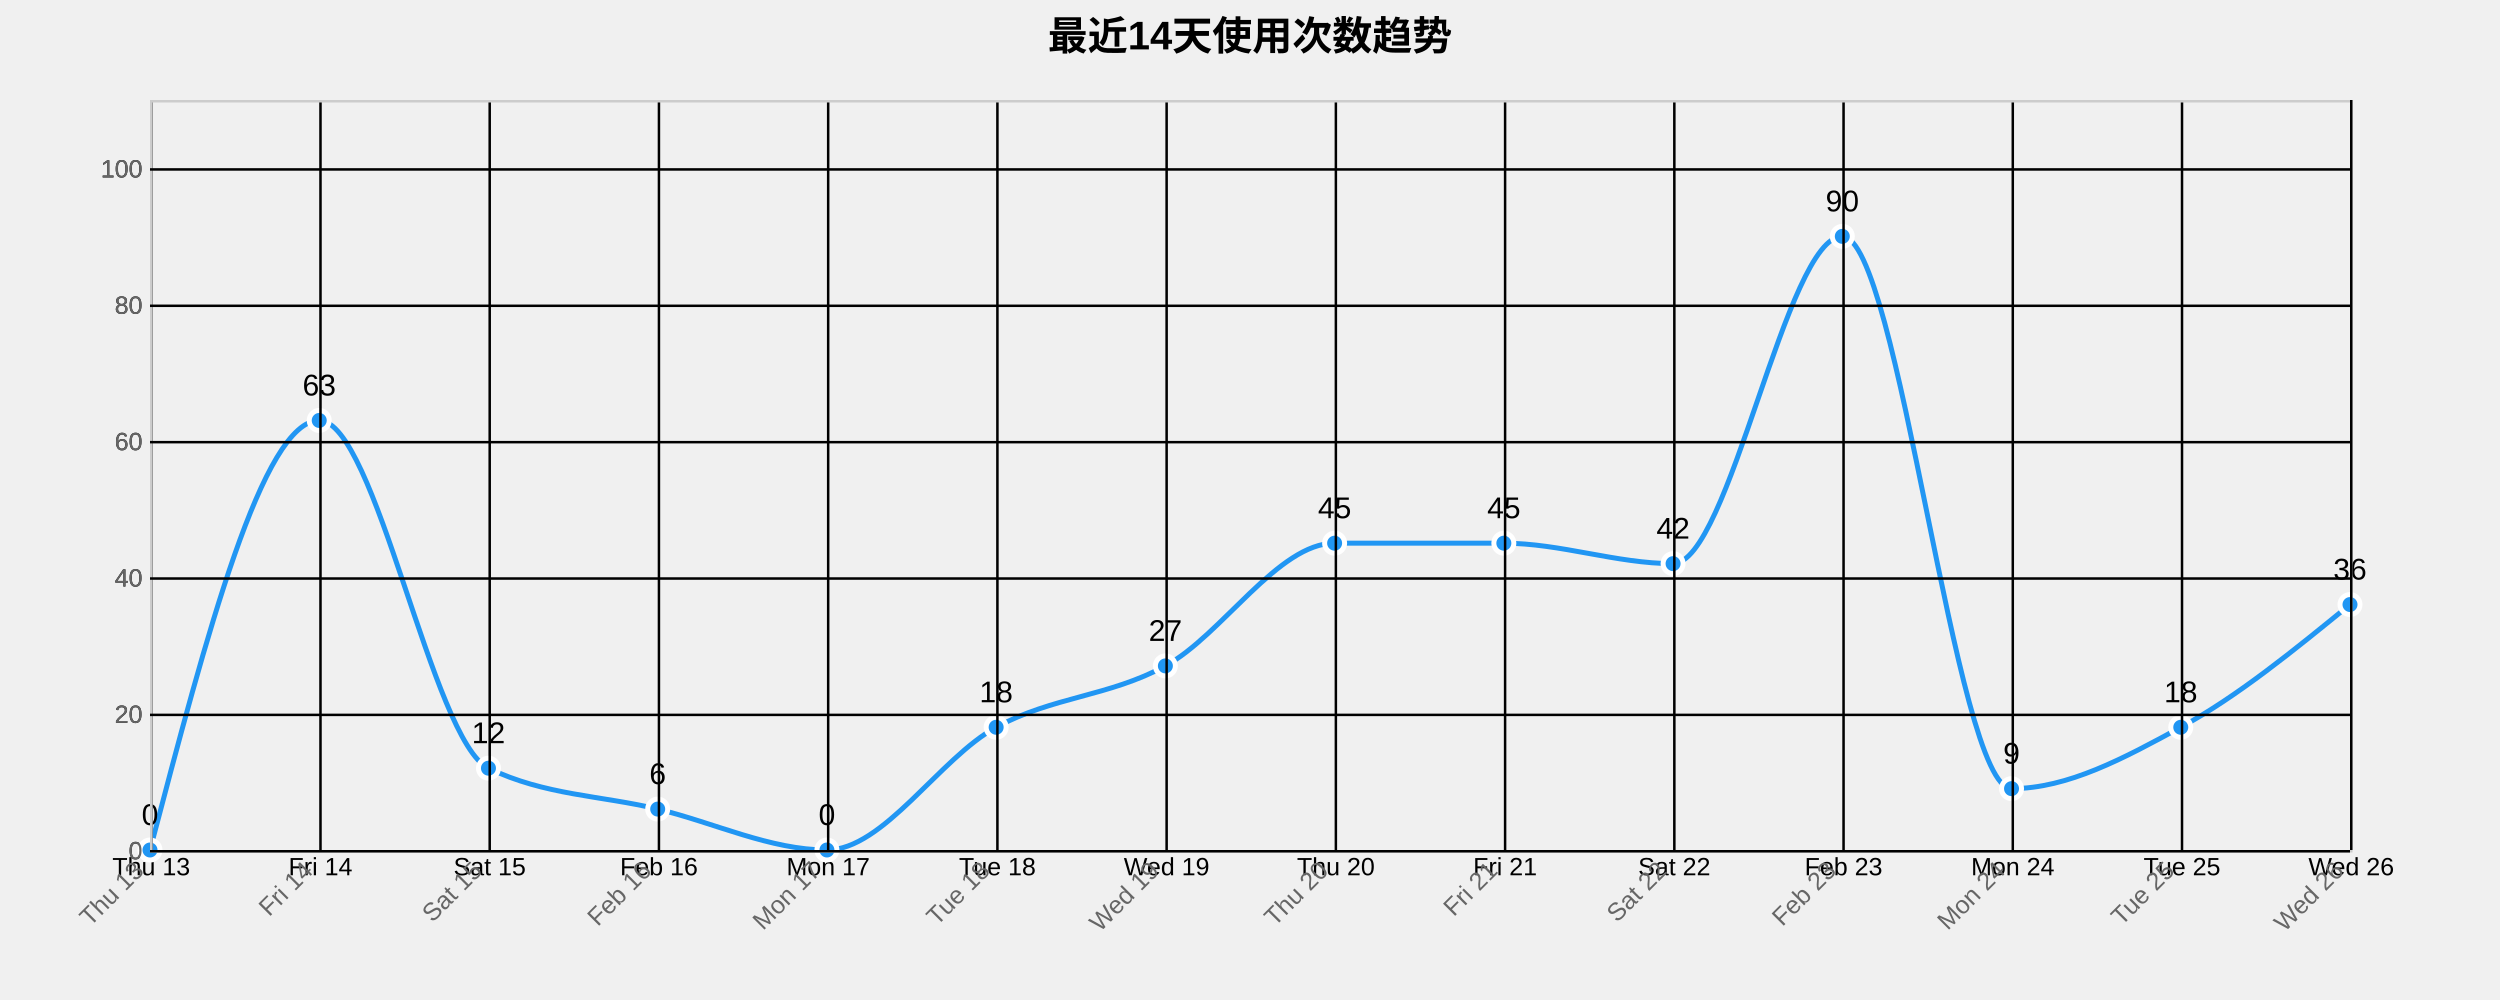
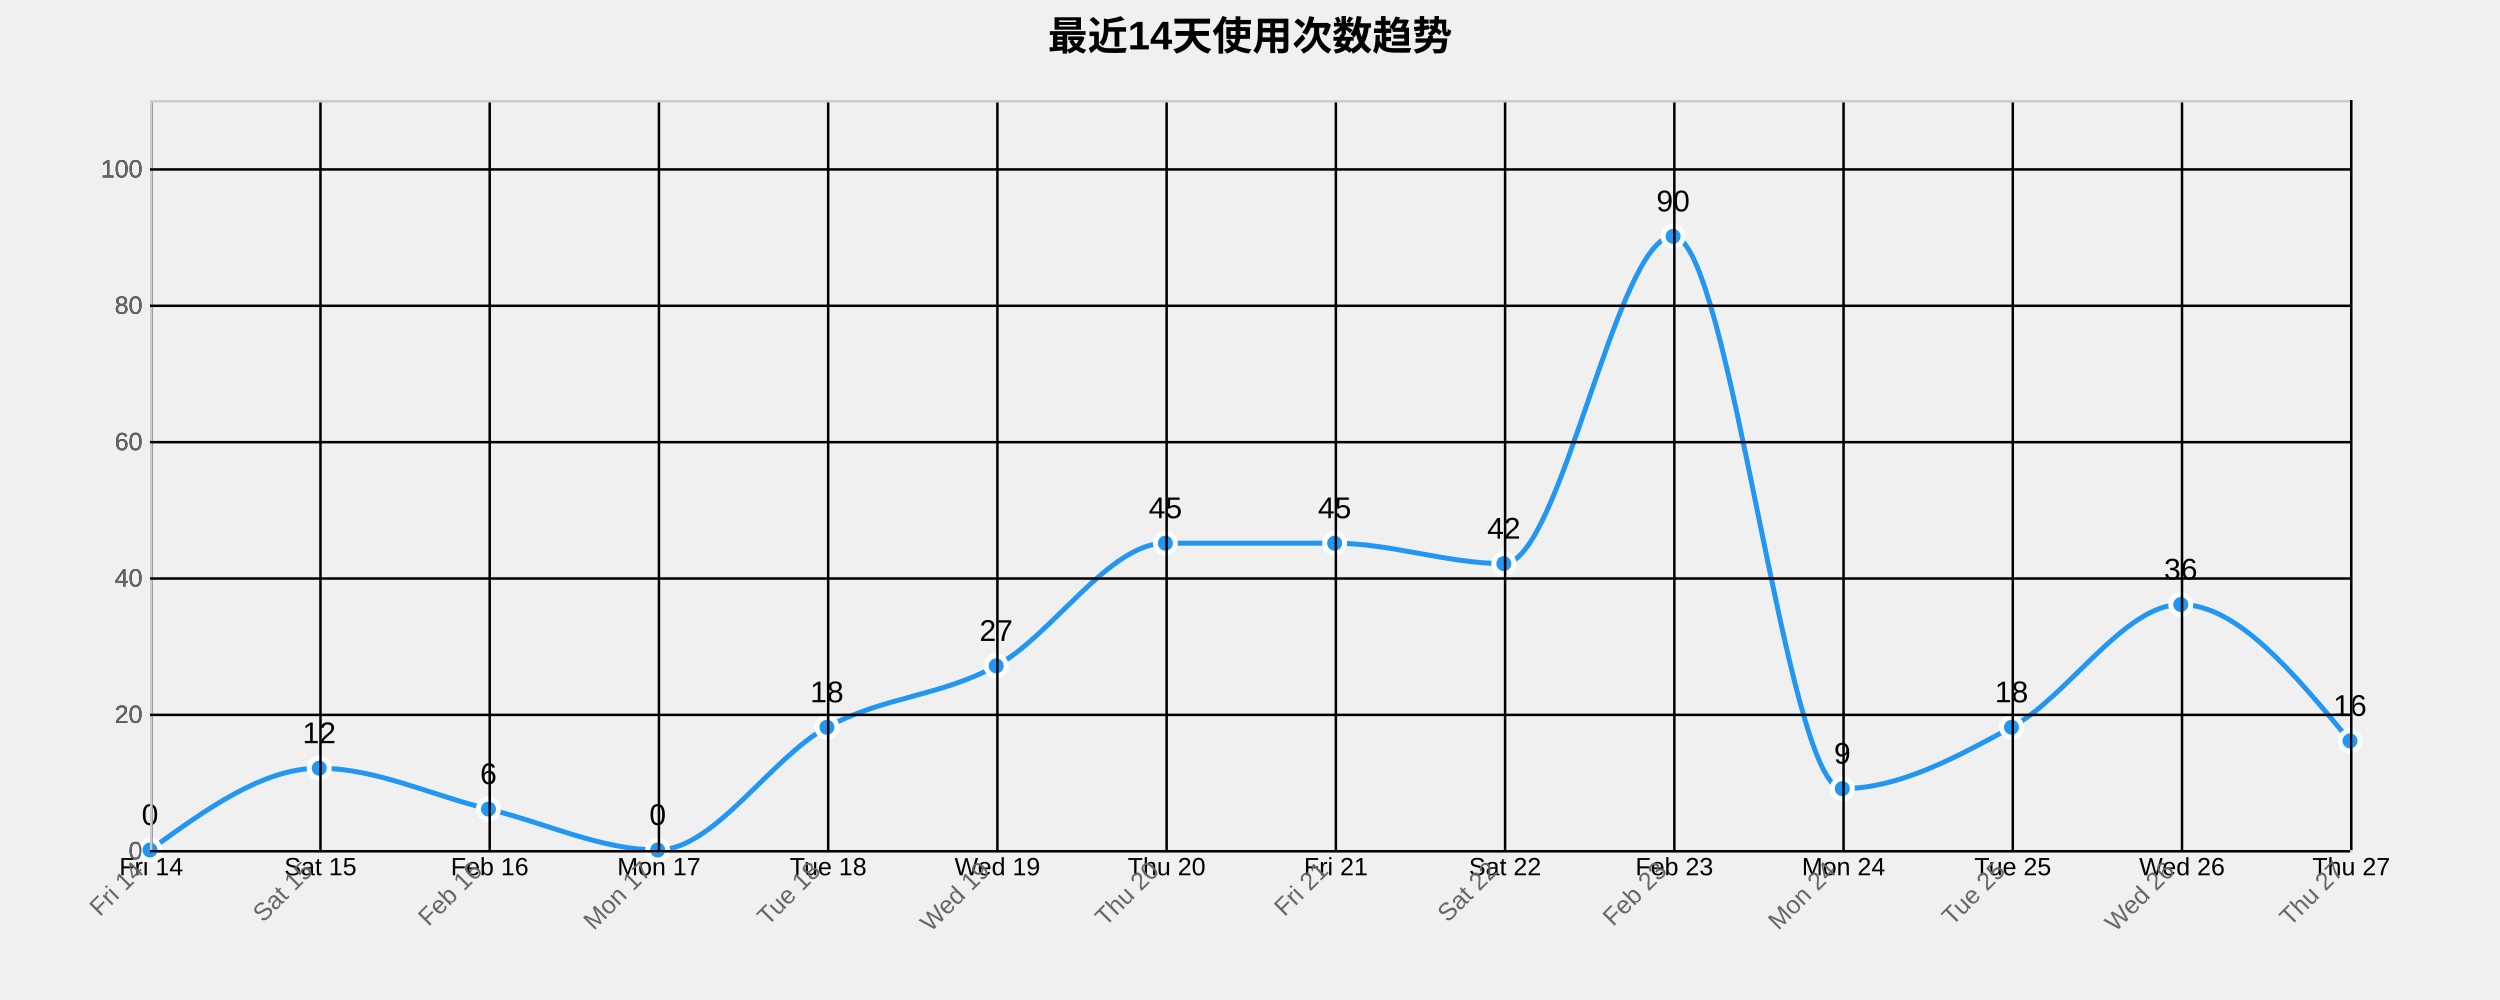
<svg xmlns="http://www.w3.org/2000/svg" width="1000" height="400">
  <g transform="translate(60,40)">
    <text x="440" y="-20" text-anchor="middle" style="font-size: 16px; font-weight: bold;">最近14天使用次数趋势</text>
    <g class="grid" transform="translate(0,300)" fill="none" font-size="10" font-family="sans-serif" text-anchor="middle">
      <path class="domain" stroke="currentColor" d="M0.5,-300V0.5H880.5V-300" />
      <g class="tick" opacity="1" transform="translate(0.5,0)">
        <line stroke="currentColor" y2="-300" />
-         <text fill="currentColor" y="3" dy="0.71em">Thu 13</text>
+         <text fill="currentColor" y="3" dy="0.71em">Fri 14</text>
      </g>
      <g class="tick" opacity="1" transform="translate(68.19231,0)">
        <line stroke="currentColor" y2="-300" />
-         <text fill="currentColor" y="3" dy="0.71em">Fri 14</text>
+         <text fill="currentColor" y="3" dy="0.71em">Sat 15</text>
      </g>
      <g class="tick" opacity="1" transform="translate(135.8846,0)">
        <line stroke="currentColor" y2="-300" />
-         <text fill="currentColor" y="3" dy="0.71em">Sat 15</text>
+         <text fill="currentColor" y="3" dy="0.71em">Feb 16</text>
      </g>
      <g class="tick" opacity="1" transform="translate(203.5769,0)">
        <line stroke="currentColor" y2="-300" />
-         <text fill="currentColor" y="3" dy="0.71em">Feb 16</text>
+         <text fill="currentColor" y="3" dy="0.71em">Mon 17</text>
      </g>
      <g class="tick" opacity="1" transform="translate(271.2692,0)">
        <line stroke="currentColor" y2="-300" />
-         <text fill="currentColor" y="3" dy="0.71em">Mon 17</text>
+         <text fill="currentColor" y="3" dy="0.71em">Tue 18</text>
      </g>
      <g class="tick" opacity="1" transform="translate(338.9615,0)">
        <line stroke="currentColor" y2="-300" />
-         <text fill="currentColor" y="3" dy="0.71em">Tue 18</text>
+         <text fill="currentColor" y="3" dy="0.71em">Wed 19</text>
      </g>
      <g class="tick" opacity="1" transform="translate(406.6538,0)">
        <line stroke="currentColor" y2="-300" />
-         <text fill="currentColor" y="3" dy="0.71em">Wed 19</text>
+         <text fill="currentColor" y="3" dy="0.71em">Thu 20</text>
      </g>
      <g class="tick" opacity="1" transform="translate(474.3462,0)">
        <line stroke="currentColor" y2="-300" />
-         <text fill="currentColor" y="3" dy="0.71em">Thu 20</text>
+         <text fill="currentColor" y="3" dy="0.71em">Fri 21</text>
      </g>
      <g class="tick" opacity="1" transform="translate(542.0385,0)">
        <line stroke="currentColor" y2="-300" />
-         <text fill="currentColor" y="3" dy="0.71em">Fri 21</text>
+         <text fill="currentColor" y="3" dy="0.71em">Sat 22</text>
      </g>
      <g class="tick" opacity="1" transform="translate(609.7308,0)">
        <line stroke="currentColor" y2="-300" />
-         <text fill="currentColor" y="3" dy="0.71em">Sat 22</text>
+         <text fill="currentColor" y="3" dy="0.71em">Feb 23</text>
      </g>
      <g class="tick" opacity="1" transform="translate(677.4231,0)">
        <line stroke="currentColor" y2="-300" />
-         <text fill="currentColor" y="3" dy="0.71em">Feb 23</text>
+         <text fill="currentColor" y="3" dy="0.71em">Mon 24</text>
      </g>
      <g class="tick" opacity="1" transform="translate(745.1154,0)">
        <line stroke="currentColor" y2="-300" />
-         <text fill="currentColor" y="3" dy="0.71em">Mon 24</text>
+         <text fill="currentColor" y="3" dy="0.71em">Tue 25</text>
      </g>
      <g class="tick" opacity="1" transform="translate(812.8077,0)">
        <line stroke="currentColor" y2="-300" />
-         <text fill="currentColor" y="3" dy="0.71em">Tue 25</text>
+         <text fill="currentColor" y="3" dy="0.71em">Wed 26</text>
      </g>
      <g class="tick" opacity="1" transform="translate(880.5,0)">
        <line stroke="currentColor" y2="-300" />
-         <text fill="currentColor" y="3" dy="0.71em">Wed 26</text>
+         <text fill="currentColor" y="3" dy="0.71em">Thu 27</text>
      </g>
    </g>
    <g class="grid" fill="none" font-size="10" font-family="sans-serif" text-anchor="end">
      <path class="domain" stroke="currentColor" d="M880,300.5H0.5V0.5H880" />
      <g class="tick" opacity="1" transform="translate(0,300.5)">
        <line stroke="currentColor" x2="880" />
        <text fill="currentColor" x="-3" dy="0.32em">0</text>
      </g>
      <g class="tick" opacity="1" transform="translate(0,245.9545)">
        <line stroke="currentColor" x2="880" />
        <text fill="currentColor" x="-3" dy="0.32em">20</text>
      </g>
      <g class="tick" opacity="1" transform="translate(0,191.4091)">
        <line stroke="currentColor" x2="880" />
        <text fill="currentColor" x="-3" dy="0.32em">40</text>
      </g>
      <g class="tick" opacity="1" transform="translate(0,136.8636)">
        <line stroke="currentColor" x2="880" />
        <text fill="currentColor" x="-3" dy="0.32em">60</text>
      </g>
      <g class="tick" opacity="1" transform="translate(0,82.31818)">
        <line stroke="currentColor" x2="880" />
        <text fill="currentColor" x="-3" dy="0.32em">80</text>
      </g>
      <g class="tick" opacity="1" transform="translate(0,27.77273)">
        <line stroke="currentColor" x2="880" />
        <text fill="currentColor" x="-3" dy="0.32em">100</text>
      </g>
    </g>
-     <path class="area" d="M0,300C22.564,214.091,45.128,128.182,67.692,128.182C90.256,128.182,112.821,256.364,135.385,267.273C157.949,278.182,180.513,278.182,203.077,283.636C225.641,289.091,248.205,300,270.769,300C293.333,300,315.897,263.182,338.462,250.909C361.026,238.636,383.59,238.636,406.154,226.364C428.718,214.091,451.282,177.273,473.846,177.273C496.41,177.273,518.974,177.273,541.538,177.273C564.103,177.273,586.667,185.455,609.231,185.455C631.795,185.455,654.359,54.545,676.923,54.545C699.487,54.545,722.051,275.455,744.615,275.455C767.179,275.455,789.744,263.182,812.308,250.909C834.872,238.636,857.436,220.227,880,201.818L880,300C857.436,300,834.872,300,812.308,300C789.744,300,767.179,300,744.615,300C722.051,300,699.487,300,676.923,300C654.359,300,631.795,300,609.231,300C586.667,300,564.103,300,541.538,300C518.974,300,496.41,300,473.846,300C451.282,300,428.718,300,406.154,300C383.59,300,361.026,300,338.462,300C315.897,300,293.333,300,270.769,300C248.205,300,225.641,300,203.077,300C180.513,300,157.949,300,135.385,300C112.821,300,90.256,300,67.692,300C45.128,300,22.564,300,0,300Z" style="fill: url(#area-gradient); opacity: 0.3;" />
-     <path class="line" d="M0,300C22.564,214.091,45.128,128.182,67.692,128.182C90.256,128.182,112.821,256.364,135.385,267.273C157.949,278.182,180.513,278.182,203.077,283.636C225.641,289.091,248.205,300,270.769,300C293.333,300,315.897,263.182,338.462,250.909C361.026,238.636,383.59,238.636,406.154,226.364C428.718,214.091,451.282,177.273,473.846,177.273C496.41,177.273,518.974,177.273,541.538,177.273C564.103,177.273,586.667,185.455,609.231,185.455C631.795,185.455,654.359,54.545,676.923,54.545C699.487,54.545,722.051,275.455,744.615,275.455C767.179,275.455,789.744,263.182,812.308,250.909C834.872,238.636,857.436,220.227,880,201.818" style="fill: none; stroke: #2196F3; stroke-width: 2px;" />
+     <path class="area" d="M0,300C22.564,283.636,45.128,267.273,67.692,267.273C90.256,267.273,112.821,278.182,135.385,283.636C157.949,289.091,180.513,300,203.077,300C225.641,300,248.205,263.182,270.769,250.909C293.333,238.636,315.897,238.636,338.462,226.364C361.026,214.091,383.59,177.273,406.154,177.273C428.718,177.273,451.282,177.273,473.846,177.273C496.41,177.273,518.974,185.455,541.538,185.455C564.103,185.455,586.667,54.545,609.231,54.545C631.795,54.545,654.359,275.455,676.923,275.455C699.487,275.455,722.051,263.182,744.615,250.909C767.179,238.636,789.744,201.818,812.308,201.818C834.872,201.818,857.436,229.091,880,256.364L880,300C857.436,300,834.872,300,812.308,300C789.744,300,767.179,300,744.615,300C722.051,300,699.487,300,676.923,300C654.359,300,631.795,300,609.231,300C586.667,300,564.103,300,541.538,300C518.974,300,496.41,300,473.846,300C451.282,300,428.718,300,406.154,300C383.59,300,361.026,300,338.462,300C315.897,300,293.333,300,270.769,300C248.205,300,225.641,300,203.077,300C180.513,300,157.949,300,135.385,300C112.821,300,90.256,300,67.692,300C45.128,300,22.564,300,0,300Z" style="fill: url(#area-gradient); opacity: 0.3;" />
+     <path class="line" d="M0,300C22.564,283.636,45.128,267.273,67.692,267.273C90.256,267.273,112.821,278.182,135.385,283.636C157.949,289.091,180.513,300,203.077,300C225.641,300,248.205,263.182,270.769,250.909C293.333,238.636,315.897,238.636,338.462,226.364C361.026,214.091,383.59,177.273,406.154,177.273C428.718,177.273,451.282,177.273,473.846,177.273C496.41,177.273,518.974,185.455,541.538,185.455C564.103,185.455,586.667,54.545,609.231,54.545C631.795,54.545,654.359,275.455,676.923,275.455C699.487,275.455,722.051,263.182,744.615,250.909C767.179,238.636,789.744,201.818,812.308,201.818C834.872,201.818,857.436,229.091,880,256.364" style="fill: none; stroke: #2196F3; stroke-width: 2px;" />
    <circle class="dot" cx="0" cy="300" r="4" style="fill: #2196F3; stroke: #fff; stroke-width: 2px;" />
-     <circle class="dot" cx="67.692" cy="128.182" r="4" style="fill: #2196F3; stroke: #fff; stroke-width: 2px;" />
-     <circle class="dot" cx="135.385" cy="267.273" r="4" style="fill: #2196F3; stroke: #fff; stroke-width: 2px;" />
-     <circle class="dot" cx="203.077" cy="283.636" r="4" style="fill: #2196F3; stroke: #fff; stroke-width: 2px;" />
-     <circle class="dot" cx="270.769" cy="300" r="4" style="fill: #2196F3; stroke: #fff; stroke-width: 2px;" />
-     <circle class="dot" cx="338.462" cy="250.909" r="4" style="fill: #2196F3; stroke: #fff; stroke-width: 2px;" />
-     <circle class="dot" cx="406.154" cy="226.364" r="4" style="fill: #2196F3; stroke: #fff; stroke-width: 2px;" />
+     <circle class="dot" cx="67.692" cy="267.273" r="4" style="fill: #2196F3; stroke: #fff; stroke-width: 2px;" />
+     <circle class="dot" cx="135.385" cy="283.636" r="4" style="fill: #2196F3; stroke: #fff; stroke-width: 2px;" />
+     <circle class="dot" cx="203.077" cy="300" r="4" style="fill: #2196F3; stroke: #fff; stroke-width: 2px;" />
+     <circle class="dot" cx="270.769" cy="250.909" r="4" style="fill: #2196F3; stroke: #fff; stroke-width: 2px;" />
+     <circle class="dot" cx="338.462" cy="226.364" r="4" style="fill: #2196F3; stroke: #fff; stroke-width: 2px;" />
+     <circle class="dot" cx="406.154" cy="177.273" r="4" style="fill: #2196F3; stroke: #fff; stroke-width: 2px;" />
    <circle class="dot" cx="473.846" cy="177.273" r="4" style="fill: #2196F3; stroke: #fff; stroke-width: 2px;" />
-     <circle class="dot" cx="541.538" cy="177.273" r="4" style="fill: #2196F3; stroke: #fff; stroke-width: 2px;" />
-     <circle class="dot" cx="609.231" cy="185.455" r="4" style="fill: #2196F3; stroke: #fff; stroke-width: 2px;" />
-     <circle class="dot" cx="676.923" cy="54.545" r="4" style="fill: #2196F3; stroke: #fff; stroke-width: 2px;" />
-     <circle class="dot" cx="744.615" cy="275.455" r="4" style="fill: #2196F3; stroke: #fff; stroke-width: 2px;" />
-     <circle class="dot" cx="812.308" cy="250.909" r="4" style="fill: #2196F3; stroke: #fff; stroke-width: 2px;" />
-     <circle class="dot" cx="880" cy="201.818" r="4" style="fill: #2196F3; stroke: #fff; stroke-width: 2px;" />
+     <circle class="dot" cx="541.538" cy="185.455" r="4" style="fill: #2196F3; stroke: #fff; stroke-width: 2px;" />
+     <circle class="dot" cx="609.231" cy="54.545" r="4" style="fill: #2196F3; stroke: #fff; stroke-width: 2px;" />
+     <circle class="dot" cx="676.923" cy="275.455" r="4" style="fill: #2196F3; stroke: #fff; stroke-width: 2px;" />
+     <circle class="dot" cx="744.615" cy="250.909" r="4" style="fill: #2196F3; stroke: #fff; stroke-width: 2px;" />
+     <circle class="dot" cx="812.308" cy="201.818" r="4" style="fill: #2196F3; stroke: #fff; stroke-width: 2px;" />
+     <circle class="dot" cx="880" cy="256.364" r="4" style="fill: #2196F3; stroke: #fff; stroke-width: 2px;" />
    <text class="label" x="0" y="290" text-anchor="middle" style="font-size: 12px;">0</text>
-     <text class="label" x="67.692" y="118.182" text-anchor="middle" style="font-size: 12px;">63</text>
-     <text class="label" x="135.385" y="257.273" text-anchor="middle" style="font-size: 12px;">12</text>
-     <text class="label" x="203.077" y="273.636" text-anchor="middle" style="font-size: 12px;">6</text>
-     <text class="label" x="270.769" y="290" text-anchor="middle" style="font-size: 12px;">0</text>
-     <text class="label" x="338.462" y="240.909" text-anchor="middle" style="font-size: 12px;">18</text>
-     <text class="label" x="406.154" y="216.364" text-anchor="middle" style="font-size: 12px;">27</text>
+     <text class="label" x="67.692" y="257.273" text-anchor="middle" style="font-size: 12px;">12</text>
+     <text class="label" x="135.385" y="273.636" text-anchor="middle" style="font-size: 12px;">6</text>
+     <text class="label" x="203.077" y="290" text-anchor="middle" style="font-size: 12px;">0</text>
+     <text class="label" x="270.769" y="240.909" text-anchor="middle" style="font-size: 12px;">18</text>
+     <text class="label" x="338.462" y="216.364" text-anchor="middle" style="font-size: 12px;">27</text>
+     <text class="label" x="406.154" y="167.273" text-anchor="middle" style="font-size: 12px;">45</text>
    <text class="label" x="473.846" y="167.273" text-anchor="middle" style="font-size: 12px;">45</text>
-     <text class="label" x="541.538" y="167.273" text-anchor="middle" style="font-size: 12px;">45</text>
-     <text class="label" x="609.231" y="175.455" text-anchor="middle" style="font-size: 12px;">42</text>
-     <text class="label" x="676.923" y="44.545" text-anchor="middle" style="font-size: 12px;">90</text>
-     <text class="label" x="744.615" y="265.455" text-anchor="middle" style="font-size: 12px;">9</text>
-     <text class="label" x="812.308" y="240.909" text-anchor="middle" style="font-size: 12px;">18</text>
-     <text class="label" x="880" y="191.818" text-anchor="middle" style="font-size: 12px;">36</text>
+     <text class="label" x="541.538" y="175.455" text-anchor="middle" style="font-size: 12px;">42</text>
+     <text class="label" x="609.231" y="44.545" text-anchor="middle" style="font-size: 12px;">90</text>
+     <text class="label" x="676.923" y="265.455" text-anchor="middle" style="font-size: 12px;">9</text>
+     <text class="label" x="744.615" y="240.909" text-anchor="middle" style="font-size: 12px;">18</text>
+     <text class="label" x="812.308" y="191.818" text-anchor="middle" style="font-size: 12px;">36</text>
+     <text class="label" x="880" y="246.364" text-anchor="middle" style="font-size: 12px;">16</text>
    <g class="x-axis" transform="translate(0,300)" fill="none" font-size="10" font-family="sans-serif" text-anchor="middle">
      <path class="domain" stroke="currentColor" d="M0.5,-300V0.5H880.5V-300" />
      <g class="tick" opacity="1" transform="translate(0.5,0)">
        <line stroke="currentColor" y2="-300" />
-         <text fill="currentColor" y="3" dy=".15em" style="text-anchor: end;" dx="-.8em" transform="rotate(-45)">Thu 13</text>
+         <text fill="currentColor" y="3" dy=".15em" style="text-anchor: end;" dx="-.8em" transform="rotate(-45)">Fri 14</text>
      </g>
      <g class="tick" opacity="1" transform="translate(68.19231,0)">
        <line stroke="currentColor" y2="-300" />
-         <text fill="currentColor" y="3" dy=".15em" style="text-anchor: end;" dx="-.8em" transform="rotate(-45)">Fri 14</text>
+         <text fill="currentColor" y="3" dy=".15em" style="text-anchor: end;" dx="-.8em" transform="rotate(-45)">Sat 15</text>
      </g>
      <g class="tick" opacity="1" transform="translate(135.8846,0)">
        <line stroke="currentColor" y2="-300" />
-         <text fill="currentColor" y="3" dy=".15em" style="text-anchor: end;" dx="-.8em" transform="rotate(-45)">Sat 15</text>
+         <text fill="currentColor" y="3" dy=".15em" style="text-anchor: end;" dx="-.8em" transform="rotate(-45)">Feb 16</text>
      </g>
      <g class="tick" opacity="1" transform="translate(203.5769,0)">
        <line stroke="currentColor" y2="-300" />
-         <text fill="currentColor" y="3" dy=".15em" style="text-anchor: end;" dx="-.8em" transform="rotate(-45)">Feb 16</text>
+         <text fill="currentColor" y="3" dy=".15em" style="text-anchor: end;" dx="-.8em" transform="rotate(-45)">Mon 17</text>
      </g>
      <g class="tick" opacity="1" transform="translate(271.2692,0)">
        <line stroke="currentColor" y2="-300" />
-         <text fill="currentColor" y="3" dy=".15em" style="text-anchor: end;" dx="-.8em" transform="rotate(-45)">Mon 17</text>
+         <text fill="currentColor" y="3" dy=".15em" style="text-anchor: end;" dx="-.8em" transform="rotate(-45)">Tue 18</text>
      </g>
      <g class="tick" opacity="1" transform="translate(338.9615,0)">
        <line stroke="currentColor" y2="-300" />
-         <text fill="currentColor" y="3" dy=".15em" style="text-anchor: end;" dx="-.8em" transform="rotate(-45)">Tue 18</text>
+         <text fill="currentColor" y="3" dy=".15em" style="text-anchor: end;" dx="-.8em" transform="rotate(-45)">Wed 19</text>
      </g>
      <g class="tick" opacity="1" transform="translate(406.6538,0)">
        <line stroke="currentColor" y2="-300" />
-         <text fill="currentColor" y="3" dy=".15em" style="text-anchor: end;" dx="-.8em" transform="rotate(-45)">Wed 19</text>
+         <text fill="currentColor" y="3" dy=".15em" style="text-anchor: end;" dx="-.8em" transform="rotate(-45)">Thu 20</text>
      </g>
      <g class="tick" opacity="1" transform="translate(474.3462,0)">
        <line stroke="currentColor" y2="-300" />
-         <text fill="currentColor" y="3" dy=".15em" style="text-anchor: end;" dx="-.8em" transform="rotate(-45)">Thu 20</text>
+         <text fill="currentColor" y="3" dy=".15em" style="text-anchor: end;" dx="-.8em" transform="rotate(-45)">Fri 21</text>
      </g>
      <g class="tick" opacity="1" transform="translate(542.0385,0)">
        <line stroke="currentColor" y2="-300" />
-         <text fill="currentColor" y="3" dy=".15em" style="text-anchor: end;" dx="-.8em" transform="rotate(-45)">Fri 21</text>
+         <text fill="currentColor" y="3" dy=".15em" style="text-anchor: end;" dx="-.8em" transform="rotate(-45)">Sat 22</text>
      </g>
      <g class="tick" opacity="1" transform="translate(609.7308,0)">
        <line stroke="currentColor" y2="-300" />
-         <text fill="currentColor" y="3" dy=".15em" style="text-anchor: end;" dx="-.8em" transform="rotate(-45)">Sat 22</text>
+         <text fill="currentColor" y="3" dy=".15em" style="text-anchor: end;" dx="-.8em" transform="rotate(-45)">Feb 23</text>
      </g>
      <g class="tick" opacity="1" transform="translate(677.4231,0)">
        <line stroke="currentColor" y2="-300" />
-         <text fill="currentColor" y="3" dy=".15em" style="text-anchor: end;" dx="-.8em" transform="rotate(-45)">Feb 23</text>
+         <text fill="currentColor" y="3" dy=".15em" style="text-anchor: end;" dx="-.8em" transform="rotate(-45)">Mon 24</text>
      </g>
      <g class="tick" opacity="1" transform="translate(745.1154,0)">
        <line stroke="currentColor" y2="-300" />
-         <text fill="currentColor" y="3" dy=".15em" style="text-anchor: end;" dx="-.8em" transform="rotate(-45)">Mon 24</text>
+         <text fill="currentColor" y="3" dy=".15em" style="text-anchor: end;" dx="-.8em" transform="rotate(-45)">Tue 25</text>
      </g>
      <g class="tick" opacity="1" transform="translate(812.8077,0)">
        <line stroke="currentColor" y2="-300" />
-         <text fill="currentColor" y="3" dy=".15em" style="text-anchor: end;" dx="-.8em" transform="rotate(-45)">Tue 25</text>
+         <text fill="currentColor" y="3" dy=".15em" style="text-anchor: end;" dx="-.8em" transform="rotate(-45)">Wed 26</text>
      </g>
      <g class="tick" opacity="1" transform="translate(880.5,0)">
        <line stroke="currentColor" y2="-300" />
-         <text fill="currentColor" y="3" dy=".15em" style="text-anchor: end;" dx="-.8em" transform="rotate(-45)">Wed 26</text>
+         <text fill="currentColor" y="3" dy=".15em" style="text-anchor: end;" dx="-.8em" transform="rotate(-45)">Thu 27</text>
      </g>
    </g>
    <g class="y-axis" fill="none" font-size="10" font-family="sans-serif" text-anchor="end">
      <path class="domain" stroke="currentColor" d="M880,300.5H0.5V0.5H880" />
      <g class="tick" opacity="1" transform="translate(0,300.5)">
        <line stroke="currentColor" x2="880" />
        <text fill="currentColor" x="-3" dy="0.32em">0</text>
      </g>
      <g class="tick" opacity="1" transform="translate(0,245.9545)">
        <line stroke="currentColor" x2="880" />
        <text fill="currentColor" x="-3" dy="0.32em">20</text>
      </g>
      <g class="tick" opacity="1" transform="translate(0,191.4091)">
        <line stroke="currentColor" x2="880" />
        <text fill="currentColor" x="-3" dy="0.32em">40</text>
      </g>
      <g class="tick" opacity="1" transform="translate(0,136.8636)">
        <line stroke="currentColor" x2="880" />
        <text fill="currentColor" x="-3" dy="0.32em">60</text>
      </g>
      <g class="tick" opacity="1" transform="translate(0,82.31818)">
        <line stroke="currentColor" x2="880" />
        <text fill="currentColor" x="-3" dy="0.32em">80</text>
      </g>
      <g class="tick" opacity="1" transform="translate(0,27.77273)">
        <line stroke="currentColor" x2="880" />
        <text fill="currentColor" x="-3" dy="0.32em">100</text>
      </g>
    </g>
    <style>
    .grid line {
      stroke: #e0e0e0;
      stroke-opacity: 0.7;
      shape-rendering: crispEdges;
    }
    .grid path {
      stroke-width: 0;
    }
    .dot:hover {
      r: 6;
    }
    text {
      font-family: Arial, sans-serif;
    }
    .x-axis path, .y-axis path {
      stroke: #ccc;
    }
    .x-axis text, .y-axis text {
      fill: #666;
    }
  </style>
  </g>
</svg>
